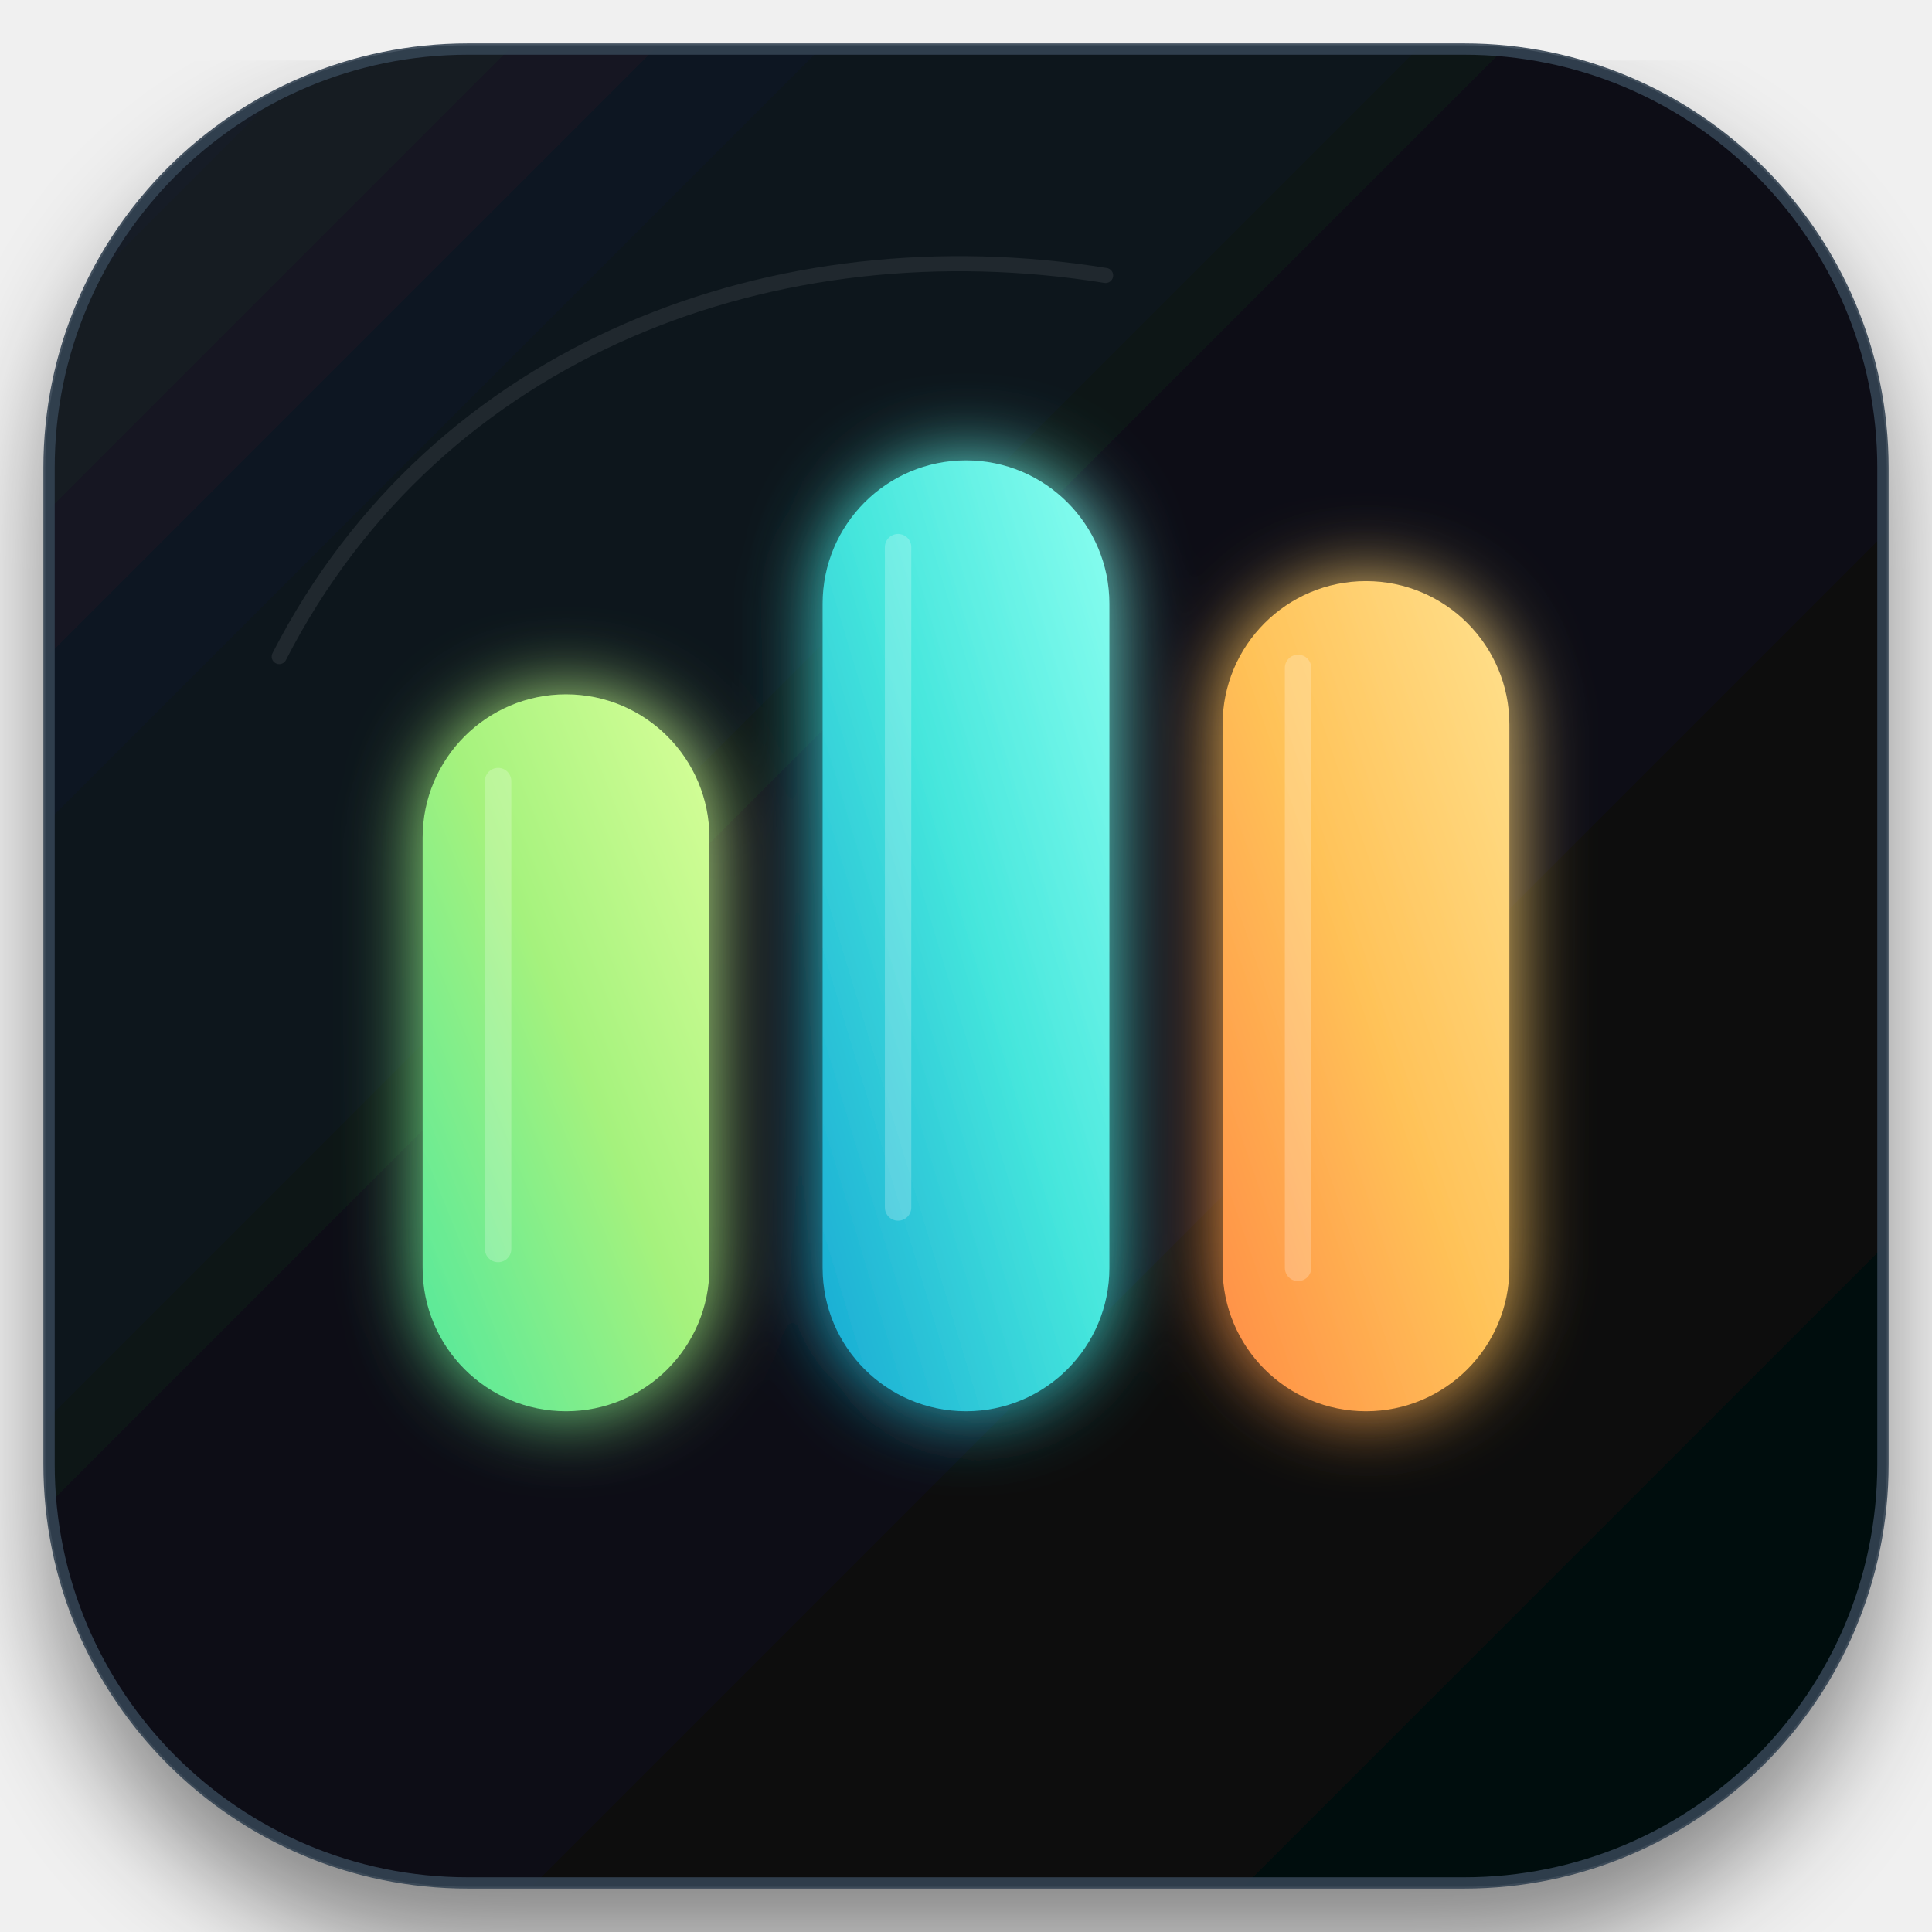
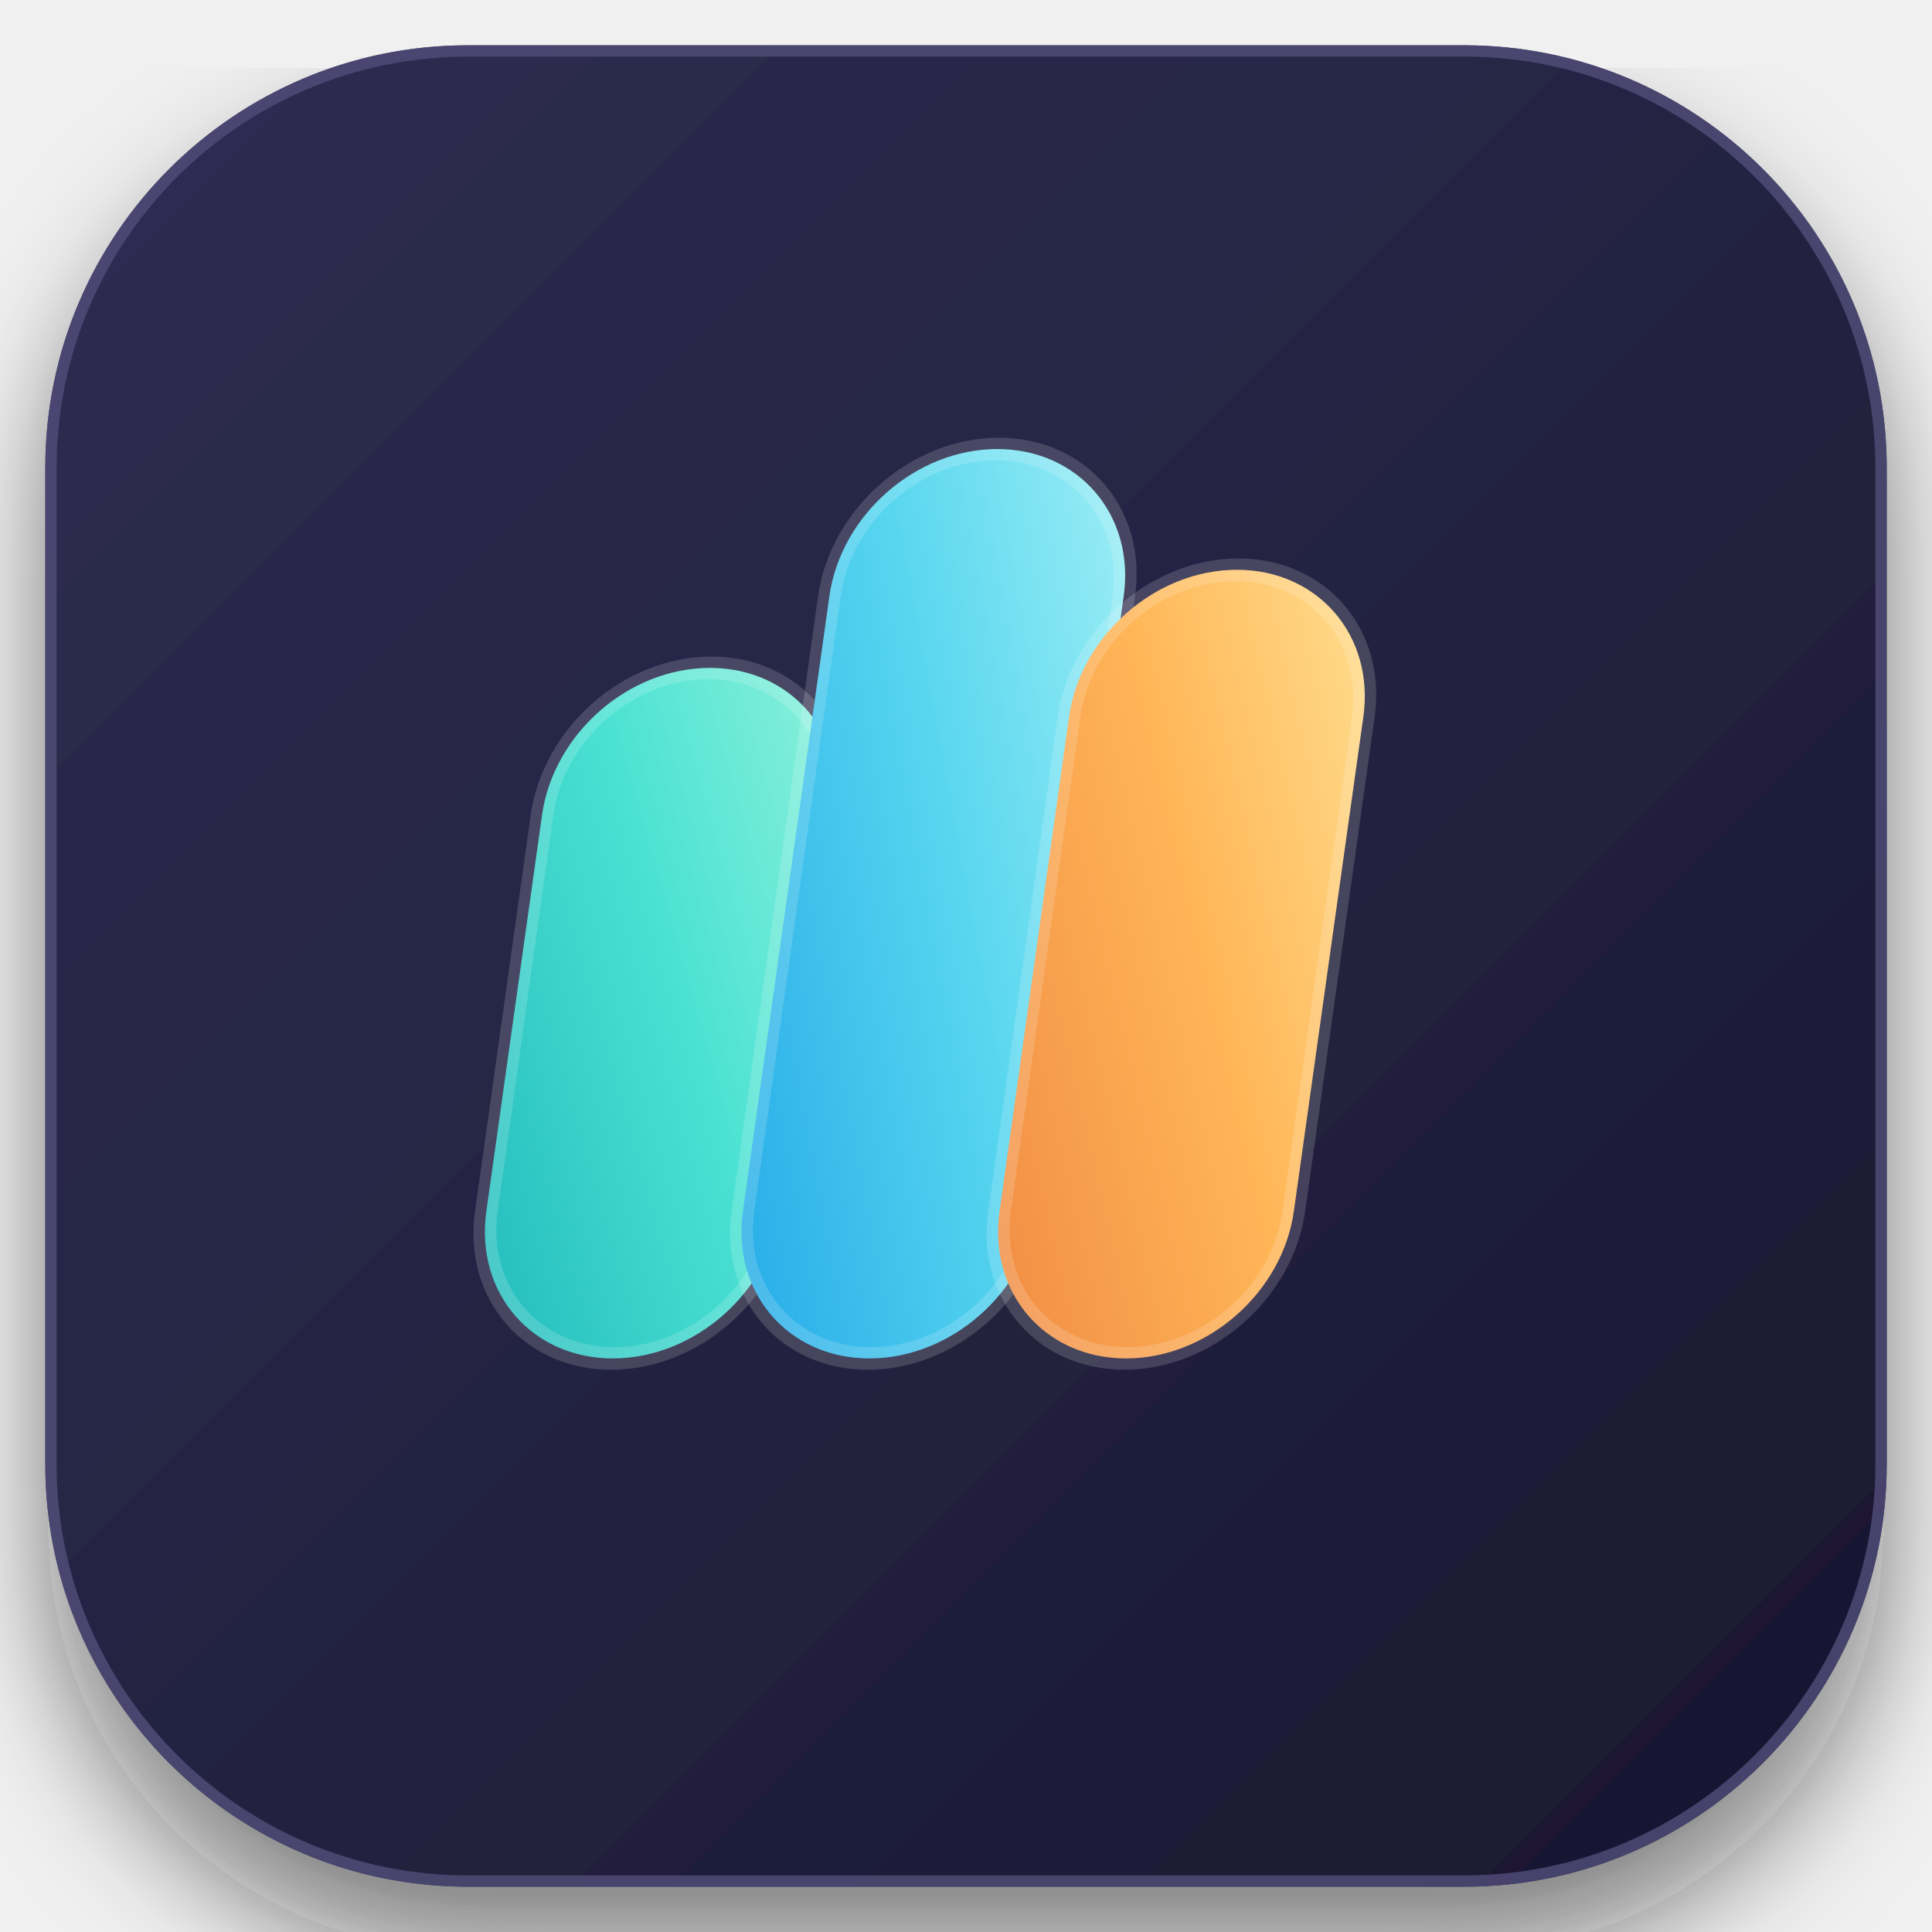
<svg xmlns="http://www.w3.org/2000/svg" viewBox="0 0 512 512" role="img" aria-labelledby="title desc">
  <defs>
    <linearGradient id="bg" x1="0" y1="0" x2="1" y2="1">
-       <stop offset="0" stop-color="#151d27" />
-       <stop offset="0.55" stop-color="#090d13" />
-       <stop offset="1" stop-color="#05070b" />
+       <stop offset="0" stop-color="#302c53" />
+       <stop offset="0.5" stop-color="#242342" />
+       <stop offset="1" stop-color="#17172f" />
    </linearGradient>
-     <linearGradient id="green" x1="0" y1="1" x2="1" y2="0">
-       <stop offset="0" stop-color="#51e89d" />
-       <stop offset="0.52" stop-color="#a5f27d" />
-       <stop offset="1" stop-color="#d9ff9a" />
+     <linearGradient id="teal" x1="0" y1="1" x2="1" y2="0">
+       <stop offset="0" stop-color="#21b9bb" />
+       <stop offset="0.55" stop-color="#4be2d3" />
+       <stop offset="1" stop-color="#92f2dc" />
    </linearGradient>
-     <linearGradient id="cyan" x1="0" y1="1" x2="1" y2="0">
-       <stop offset="0" stop-color="#17a9d4" />
-       <stop offset="0.52" stop-color="#45e6dc" />
-       <stop offset="1" stop-color="#8cfff0" />
+     <linearGradient id="blue" x1="0" y1="1" x2="1" y2="0">
+       <stop offset="0" stop-color="#23a9e8" />
+       <stop offset="0.55" stop-color="#58d6ef" />
+       <stop offset="1" stop-color="#a0eff5" />
    </linearGradient>
-     <linearGradient id="warm" x1="0" y1="1" x2="1" y2="0">
-       <stop offset="0" stop-color="#ff8c45" />
-       <stop offset="0.5" stop-color="#ffc258" />
-       <stop offset="1" stop-color="#ffe18e" />
+     <linearGradient id="amber" x1="0" y1="1" x2="1" y2="0">
+       <stop offset="0" stop-color="#f08a43" />
+       <stop offset="0.55" stop-color="#ffb657" />
+       <stop offset="1" stop-color="#ffe092" />
    </linearGradient>
-     <filter id="shadow" x="-40%" y="-40%" width="180%" height="180%">
-       <feDropShadow dx="0" dy="16" stdDeviation="14" flood-color="#000" flood-opacity="0.45" />
-     </filter>
-     <filter id="glow" x="-80%" y="-30%" width="260%" height="160%">
-       <feGaussianBlur stdDeviation="10" result="blur" />
-       <feMerge>
-         <feMergeNode in="blur" />
-         <feMergeNode in="SourceGraphic" />
-       </feMerge>
+     <filter id="shadow" x="-30%" y="-30%" width="160%" height="170%">
+       <feDropShadow dx="0" dy="18" stdDeviation="15" flood-color="#080817" flood-opacity="0.5" />
    </filter>
  </defs>
  <rect x="12" y="12" width="488" height="488" rx="112" fill="url(#bg)" filter="url(#shadow)" />
-   <rect x="13" y="13" width="486" height="486" rx="111" fill="none" stroke="#334252" stroke-width="3" opacity="0.9" />
-   <path d="M74 174C116 92 206 59 293 73" fill="none" stroke="#ffffff" stroke-width="4" opacity="0.08" stroke-linecap="round" />
-   <g filter="url(#glow)">
-     <rect x="112" y="184" width="76" height="190" rx="38" fill="url(#green)" />
-     <rect x="218" y="122" width="76" height="252" rx="38" fill="url(#cyan)" />
-     <rect x="324" y="154" width="76" height="220" rx="38" fill="url(#warm)" />
+   <rect x="13.5" y="13.5" width="485" height="485" rx="110.5" fill="none" stroke="#514d79" stroke-width="3" opacity="0.8" />
+   <g transform="skewX(-8)" stroke="#fff" stroke-width="6" stroke-opacity="0.16">
+     <rect x="174" y="177" width="78" height="183" rx="39" fill="url(#teal)" />
+     <rect x="242" y="119" width="78" height="241" rx="39" fill="url(#blue)" />
+     <rect x="310" y="151" width="78" height="209" rx="39" fill="url(#amber)" />
  </g>
-   <path d="M132 207v124M238 145v175M344 177v159" stroke="#fff" stroke-width="7" opacity="0.22" stroke-linecap="round" />
</svg>
